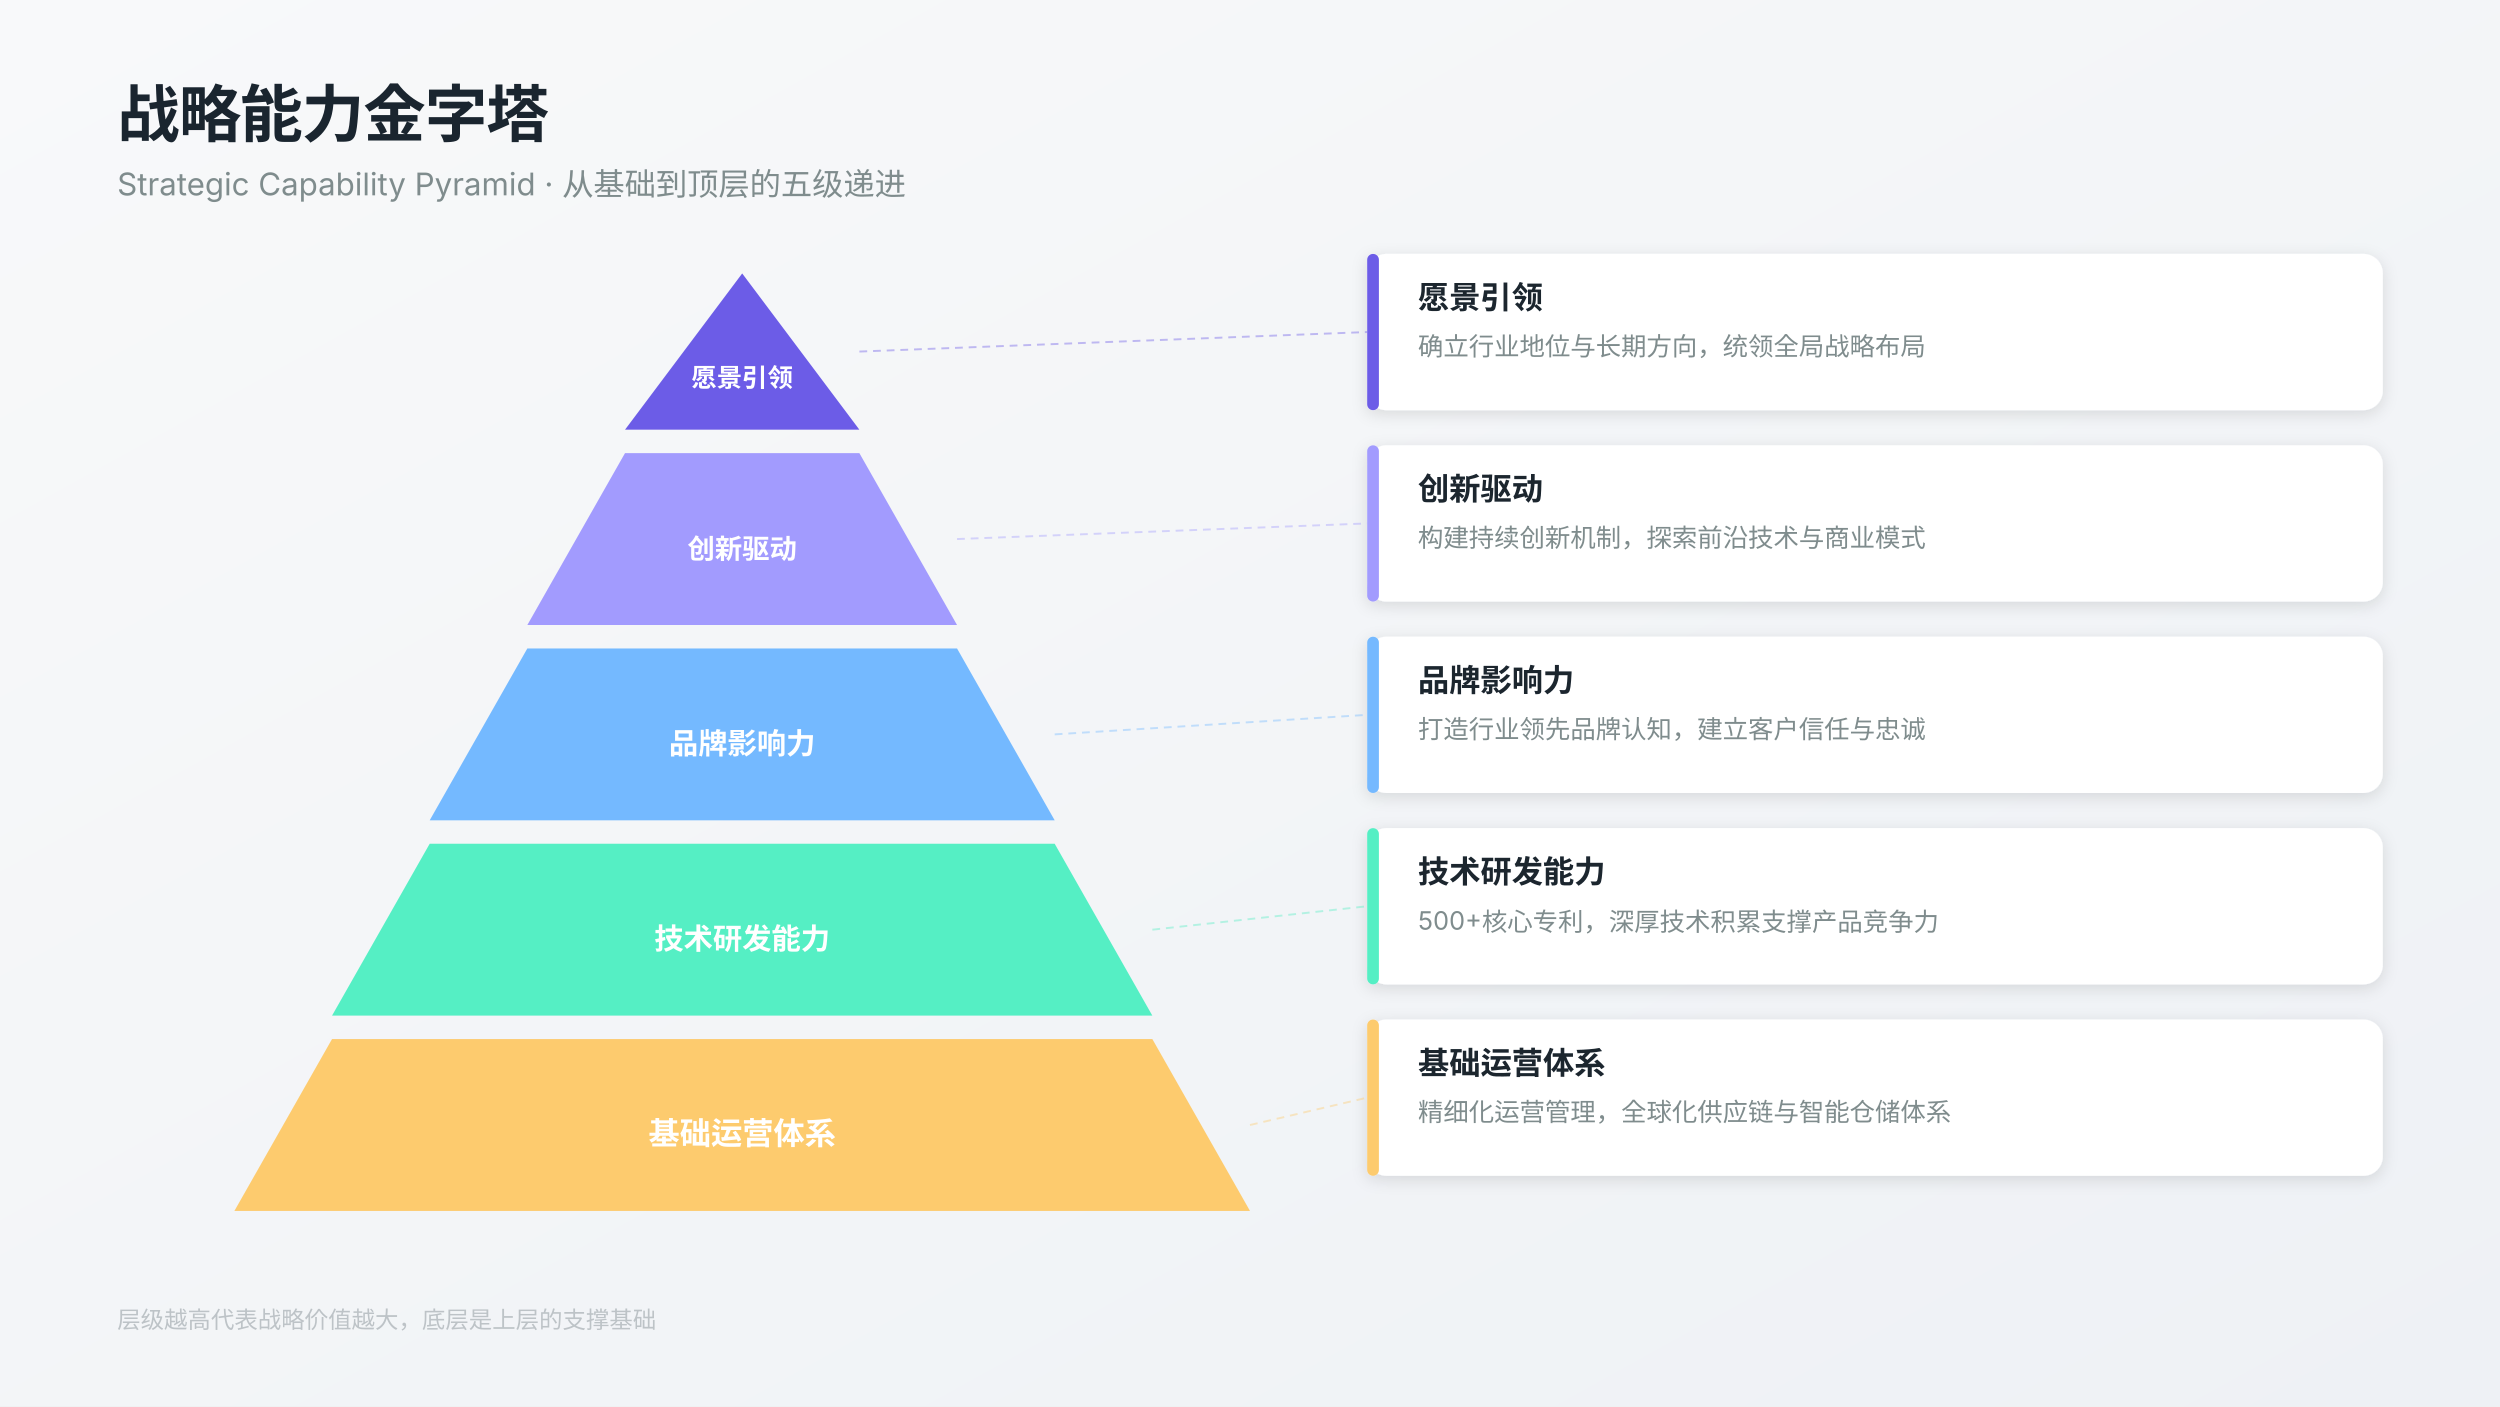
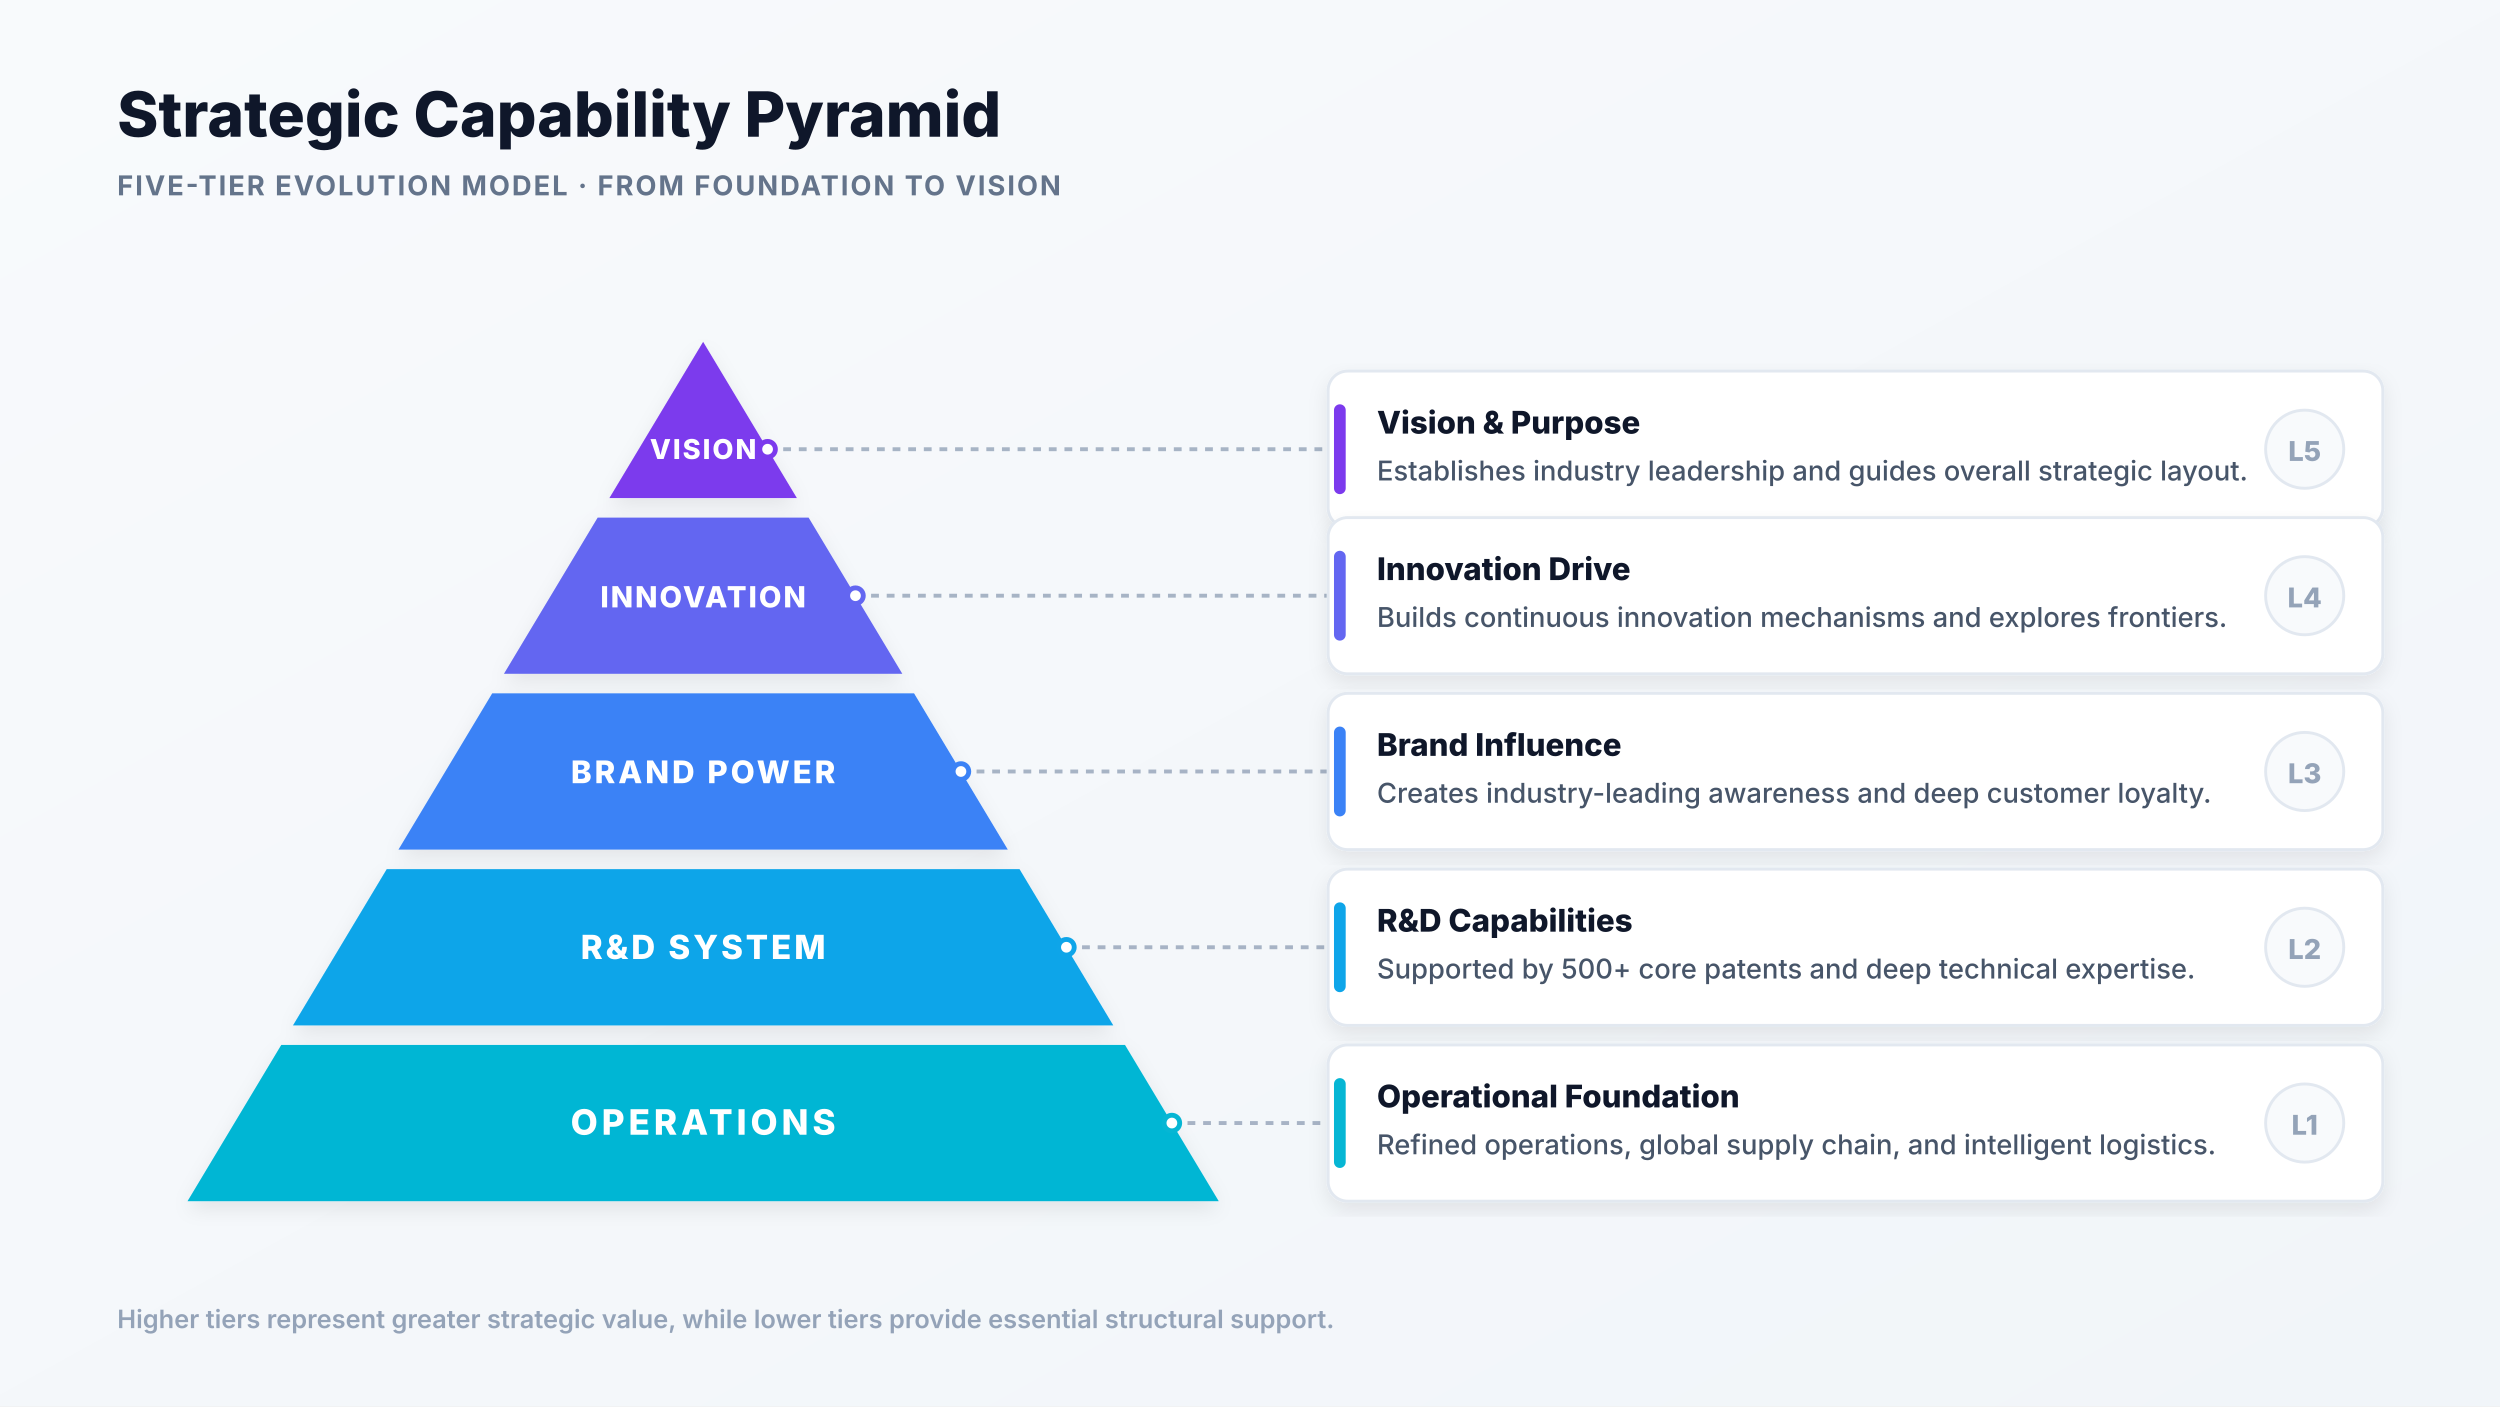
<svg xmlns="http://www.w3.org/2000/svg" viewBox="0 0 1280 720" width="1280" height="720">
  <defs>
-     <filter id="cardShadow" x="-20%" y="-20%" width="140%" height="140%">
-       <feGaussianBlur in="SourceAlpha" stdDeviation="4" />
-       <feOffset dx="0" dy="2" result="offsetblur" />
-       <feComponentTransfer>
-         <feFuncA type="linear" slope="0.12" />
-       </feComponentTransfer>
+     <filter id="cardShadow" x="-10%" y="-10%" width="120%" height="120%">
+       <feGaussianBlur in="SourceAlpha" stdDeviation="5" />
+       <feOffset dx="0" dy="4" result="offsetblur" />
+       <feFlood flood-color="#0F172A" flood-opacity="0.08" result="shadowColor" />
+       <feComposite in="shadowColor" in2="offsetblur" operator="in" result="shadow" />
      <feMerge>
-         <feMergeNode />
+         <feMergeNode in="shadow" />
        <feMergeNode in="SourceGraphic" />
      </feMerge>
    </filter>
    <linearGradient id="bgGrad" x1="0%" y1="0%" x2="100%" y2="100%">
-       <stop offset="0%" style="stop-color:#F8F9FA;stop-opacity:1" />
-       <stop offset="100%" style="stop-color:#EEF1F5;stop-opacity:1" />
+       <stop offset="0%" stop-color="#F8FAFC" />
+       <stop offset="100%" stop-color="#F1F5F9" />
    </linearGradient>
  </defs>
  <rect width="1280" height="720" fill="url(#bgGrad)" />
-   <text x="60" y="70" font-family="-apple-system, BlinkMacSystemFont, 'Segoe UI', sans-serif" font-size="32" font-weight="700" fill="#1A252F" letter-spacing="-0.5">战略能力金字塔</text>
-   <text x="60" y="100" font-family="-apple-system, BlinkMacSystemFont, 'Segoe UI', sans-serif" font-size="16" fill="#7F8C8D">Strategic Capability Pyramid · 从基础到顶层的五级递进</text>
-   <polygon points="380,140 440,220 320,220" fill="#6C5CE7" />
-   <text x="380" y="198" text-anchor="middle" font-family="-apple-system, BlinkMacSystemFont, 'Segoe UI', sans-serif" font-size="13" font-weight="700" fill="#FFFFFF">愿景引领</text>
-   <polygon points="320,232 440,232 490,320 270,320" fill="#A29BFE" />
-   <text x="380" y="286" text-anchor="middle" font-family="-apple-system, BlinkMacSystemFont, 'Segoe UI', sans-serif" font-size="14" font-weight="700" fill="#FFFFFF">创新驱动</text>
-   <polygon points="270,332 490,332 540,420 220,420" fill="#74B9FF" />
-   <text x="380" y="386" text-anchor="middle" font-family="-apple-system, BlinkMacSystemFont, 'Segoe UI', sans-serif" font-size="15" font-weight="700" fill="#FFFFFF">品牌影响力</text>
-   <polygon points="220,432 540,432 590,520 170,520" fill="#55EFC4" />
-   <text x="380" y="486" text-anchor="middle" font-family="-apple-system, BlinkMacSystemFont, 'Segoe UI', sans-serif" font-size="15" font-weight="700" fill="#FFFFFF">技术研发能力</text>
-   <polygon points="170,532 590,532 640,620 120,620" fill="#FDCB6E" />
-   <text x="380" y="586" text-anchor="middle" font-family="-apple-system, BlinkMacSystemFont, 'Segoe UI', sans-serif" font-size="16" font-weight="700" fill="#FFFFFF">基础运营体系</text>
-   <g filter="url(#cardShadow)">
-     <rect x="700" y="130" width="520" height="80" rx="10" fill="#FFFFFF" />
-     <rect x="700" y="130" width="6" height="80" rx="3" fill="#6C5CE7" />
-     <text x="726" y="158" font-family="-apple-system, BlinkMacSystemFont, 'Segoe UI', sans-serif" font-size="16" font-weight="700" fill="#1A252F">愿景引领</text>
-     <text x="726" y="182" font-family="-apple-system, BlinkMacSystemFont, 'Segoe UI', sans-serif" font-size="13" fill="#7F8C8D">确立行业地位与长期方向，统领全局战略布局</text>
+   <text x="60" y="70" font-family="-apple-system, BlinkMacSystemFont, 'Segoe UI', sans-serif" font-size="32" font-weight="800" fill="#0F172A">Strategic Capability Pyramid</text>
+   <text x="60" y="100" font-family="-apple-system, BlinkMacSystemFont, 'Segoe UI', sans-serif" font-size="14" font-weight="700" fill="#64748B" letter-spacing="1">FIVE-TIER EVOLUTION MODEL · FROM FOUNDATION TO VISION</text>
+   <g transform="translate(0, 35)">
+     <g>
+       <line x1="393" y1="195" x2="680" y2="195" stroke="#94A3B8" stroke-width="2" stroke-dasharray="4 4" stroke-opacity="0.8" />
+       <line x1="438" y1="270" x2="680" y2="270" stroke="#94A3B8" stroke-width="2" stroke-dasharray="4 4" stroke-opacity="0.8" />
+       <line x1="492" y1="360" x2="680" y2="360" stroke="#94A3B8" stroke-width="2" stroke-dasharray="4 4" stroke-opacity="0.8" />
+       <line x1="546" y1="450" x2="680" y2="450" stroke="#94A3B8" stroke-width="2" stroke-dasharray="4 4" stroke-opacity="0.8" />
+       <line x1="600" y1="540" x2="680" y2="540" stroke="#94A3B8" stroke-width="2" stroke-dasharray="4 4" stroke-opacity="0.8" />
+     </g>
+     <g filter="url(#cardShadow)">
+       <polygon points="144,500 576,500 624,580 96,580" fill="#06B6D4" />
+       <polygon points="198,410 522,410 570,490 150,490" fill="#0EA5E9" />
+       <polygon points="252,320 468,320 516,400 204,400" fill="#3B82F6" />
+       <polygon points="306,230 414,230 462,310 258,310" fill="#6366F1" />
+       <polygon points="360,140 408,220 312,220" fill="#7C3AED" />
+     </g>
+     <g>
+       <circle cx="393" cy="195" r="4" fill="#FFFFFF" stroke="#7C3AED" stroke-width="2.5" />
+       <circle cx="438" cy="270" r="4" fill="#FFFFFF" stroke="#6366F1" stroke-width="2.5" />
+       <circle cx="492" cy="360" r="4" fill="#FFFFFF" stroke="#3B82F6" stroke-width="2.5" />
+       <circle cx="546" cy="450" r="4" fill="#FFFFFF" stroke="#0EA5E9" stroke-width="2.5" />
+       <circle cx="600" cy="540" r="4" fill="#FFFFFF" stroke="#06B6D4" stroke-width="2.5" />
+     </g>
+     <g>
+       <text x="360" y="200" text-anchor="middle" font-family="-apple-system, BlinkMacSystemFont, 'Segoe UI', sans-serif" font-size="14" font-weight="800" fill="#FFFFFF" letter-spacing="1">VISION</text>
+       <text x="360" y="276" text-anchor="middle" font-family="-apple-system, BlinkMacSystemFont, 'Segoe UI', sans-serif" font-size="15" font-weight="800" fill="#FFFFFF" letter-spacing="1">INNOVATION</text>
+       <text x="360" y="366" text-anchor="middle" font-family="-apple-system, BlinkMacSystemFont, 'Segoe UI', sans-serif" font-size="16" font-weight="800" fill="#FFFFFF" letter-spacing="1.5">BRAND POWER</text>
+       <text x="360" y="456" text-anchor="middle" font-family="-apple-system, BlinkMacSystemFont, 'Segoe UI', sans-serif" font-size="17" font-weight="800" fill="#FFFFFF" letter-spacing="1.5">R&amp;D SYSTEM</text>
+       <text x="360" y="546" text-anchor="middle" font-family="-apple-system, BlinkMacSystemFont, 'Segoe UI', sans-serif" font-size="18" font-weight="800" fill="#FFFFFF" letter-spacing="2">OPERATIONS</text>
+     </g>
+     <g transform="translate(680, 155)">
+       <rect x="0" y="0" width="540" height="80" rx="10" fill="#FFFFFF" stroke="#E2E8F0" stroke-width="1.5" filter="url(#cardShadow)" />
+       <line x1="6" y1="20" x2="6" y2="60" stroke="#7C3AED" stroke-width="6" stroke-linecap="round" />
+       <text x="25" y="32" font-family="-apple-system, BlinkMacSystemFont, 'Segoe UI', sans-serif" font-size="16" font-weight="800" fill="#0F172A">Vision &amp; Purpose</text>
+       <text x="25" y="56" font-family="-apple-system, BlinkMacSystemFont, 'Segoe UI', sans-serif" font-size="14" font-weight="500" fill="#475569">Establishes industry leadership and guides overall strategic layout.</text>
+       <rect x="480" y="20" width="40" height="40" rx="20" fill="#F8FAFC" stroke="#E2E8F0" stroke-width="1.5" />
+       <text x="500" y="46" font-family="-apple-system, BlinkMacSystemFont, 'Segoe UI', sans-serif" font-size="14" font-weight="800" fill="#94A3B8" text-anchor="middle">L5</text>
+     </g>
+     <g transform="translate(680, 230)">
+       <rect x="0" y="0" width="540" height="80" rx="10" fill="#FFFFFF" stroke="#E2E8F0" stroke-width="1.5" filter="url(#cardShadow)" />
+       <line x1="6" y1="20" x2="6" y2="60" stroke="#6366F1" stroke-width="6" stroke-linecap="round" />
+       <text x="25" y="32" font-family="-apple-system, BlinkMacSystemFont, 'Segoe UI', sans-serif" font-size="16" font-weight="800" fill="#0F172A">Innovation Drive</text>
+       <text x="25" y="56" font-family="-apple-system, BlinkMacSystemFont, 'Segoe UI', sans-serif" font-size="14" font-weight="500" fill="#475569">Builds continuous innovation mechanisms and explores frontiers.</text>
+       <rect x="480" y="20" width="40" height="40" rx="20" fill="#F8FAFC" stroke="#E2E8F0" stroke-width="1.5" />
+       <text x="500" y="46" font-family="-apple-system, BlinkMacSystemFont, 'Segoe UI', sans-serif" font-size="14" font-weight="800" fill="#94A3B8" text-anchor="middle">L4</text>
+     </g>
+     <g transform="translate(680, 320)">
+       <rect x="0" y="0" width="540" height="80" rx="10" fill="#FFFFFF" stroke="#E2E8F0" stroke-width="1.5" filter="url(#cardShadow)" />
+       <line x1="6" y1="20" x2="6" y2="60" stroke="#3B82F6" stroke-width="6" stroke-linecap="round" />
+       <text x="25" y="32" font-family="-apple-system, BlinkMacSystemFont, 'Segoe UI', sans-serif" font-size="16" font-weight="800" fill="#0F172A">Brand Influence</text>
+       <text x="25" y="56" font-family="-apple-system, BlinkMacSystemFont, 'Segoe UI', sans-serif" font-size="14" font-weight="500" fill="#475569">Creates industry-leading awareness and deep customer loyalty.</text>
+       <rect x="480" y="20" width="40" height="40" rx="20" fill="#F8FAFC" stroke="#E2E8F0" stroke-width="1.5" />
+       <text x="500" y="46" font-family="-apple-system, BlinkMacSystemFont, 'Segoe UI', sans-serif" font-size="14" font-weight="800" fill="#94A3B8" text-anchor="middle">L3</text>
+     </g>
+     <g transform="translate(680, 410)">
+       <rect x="0" y="0" width="540" height="80" rx="10" fill="#FFFFFF" stroke="#E2E8F0" stroke-width="1.5" filter="url(#cardShadow)" />
+       <line x1="6" y1="20" x2="6" y2="60" stroke="#0EA5E9" stroke-width="6" stroke-linecap="round" />
+       <text x="25" y="32" font-family="-apple-system, BlinkMacSystemFont, 'Segoe UI', sans-serif" font-size="16" font-weight="800" fill="#0F172A">R&amp;D Capabilities</text>
+       <text x="25" y="56" font-family="-apple-system, BlinkMacSystemFont, 'Segoe UI', sans-serif" font-size="14" font-weight="500" fill="#475569">Supported by 500+ core patents and deep technical expertise.</text>
+       <rect x="480" y="20" width="40" height="40" rx="20" fill="#F8FAFC" stroke="#E2E8F0" stroke-width="1.5" />
+       <text x="500" y="46" font-family="-apple-system, BlinkMacSystemFont, 'Segoe UI', sans-serif" font-size="14" font-weight="800" fill="#94A3B8" text-anchor="middle">L2</text>
+     </g>
+     <g transform="translate(680, 500)">
+       <rect x="0" y="0" width="540" height="80" rx="10" fill="#FFFFFF" stroke="#E2E8F0" stroke-width="1.5" filter="url(#cardShadow)" />
+       <line x1="6" y1="20" x2="6" y2="60" stroke="#06B6D4" stroke-width="6" stroke-linecap="round" />
+       <text x="25" y="32" font-family="-apple-system, BlinkMacSystemFont, 'Segoe UI', sans-serif" font-size="16" font-weight="800" fill="#0F172A">Operational Foundation</text>
+       <text x="25" y="56" font-family="-apple-system, BlinkMacSystemFont, 'Segoe UI', sans-serif" font-size="14" font-weight="500" fill="#475569">Refined operations, global supply chain, and intelligent logistics.</text>
+       <rect x="480" y="20" width="40" height="40" rx="20" fill="#F8FAFC" stroke="#E2E8F0" stroke-width="1.5" />
+       <text x="500" y="46" font-family="-apple-system, BlinkMacSystemFont, 'Segoe UI', sans-serif" font-size="14" font-weight="800" fill="#94A3B8" text-anchor="middle">L1</text>
+     </g>
  </g>
-   <line x1="440" y1="180" x2="700" y2="170" stroke="#6C5CE7" stroke-width="1" stroke-dasharray="4,3" stroke-opacity="0.4" />
-   <g filter="url(#cardShadow)">
-     <rect x="700" y="228" width="520" height="80" rx="10" fill="#FFFFFF" />
-     <rect x="700" y="228" width="6" height="80" rx="3" fill="#A29BFE" />
-     <text x="726" y="256" font-family="-apple-system, BlinkMacSystemFont, 'Segoe UI', sans-serif" font-size="16" font-weight="700" fill="#1A252F">创新驱动</text>
-     <text x="726" y="280" font-family="-apple-system, BlinkMacSystemFont, 'Segoe UI', sans-serif" font-size="13" fill="#7F8C8D">构建持续创新机制，探索前沿技术与商业模式</text>
-   </g>
-   <line x1="490" y1="276" x2="700" y2="268" stroke="#A29BFE" stroke-width="1" stroke-dasharray="4,3" stroke-opacity="0.4" />
-   <g filter="url(#cardShadow)">
-     <rect x="700" y="326" width="520" height="80" rx="10" fill="#FFFFFF" />
-     <rect x="700" y="326" width="6" height="80" rx="3" fill="#74B9FF" />
-     <text x="726" y="354" font-family="-apple-system, BlinkMacSystemFont, 'Segoe UI', sans-serif" font-size="16" font-weight="700" fill="#1A252F">品牌影响力</text>
-     <text x="726" y="378" font-family="-apple-system, BlinkMacSystemFont, 'Segoe UI', sans-serif" font-size="13" fill="#7F8C8D">打造行业领先品牌认知，建立客户信任与忠诚</text>
-   </g>
-   <line x1="540" y1="376" x2="700" y2="366" stroke="#74B9FF" stroke-width="1" stroke-dasharray="4,3" stroke-opacity="0.4" />
-   <g filter="url(#cardShadow)">
-     <rect x="700" y="424" width="520" height="80" rx="10" fill="#FFFFFF" />
-     <rect x="700" y="424" width="6" height="80" rx="3" fill="#55EFC4" />
-     <text x="726" y="452" font-family="-apple-system, BlinkMacSystemFont, 'Segoe UI', sans-serif" font-size="16" font-weight="700" fill="#1A252F">技术研发能力</text>
-     <text x="726" y="476" font-family="-apple-system, BlinkMacSystemFont, 'Segoe UI', sans-serif" font-size="13" fill="#7F8C8D">500+核心专利，深厚技术积累支撑产品竞争力</text>
-   </g>
-   <line x1="590" y1="476" x2="700" y2="464" stroke="#55EFC4" stroke-width="1" stroke-dasharray="4,3" stroke-opacity="0.4" />
-   <g filter="url(#cardShadow)">
-     <rect x="700" y="522" width="520" height="80" rx="10" fill="#FFFFFF" />
-     <rect x="700" y="522" width="6" height="80" rx="3" fill="#FDCB6E" />
-     <text x="726" y="550" font-family="-apple-system, BlinkMacSystemFont, 'Segoe UI', sans-serif" font-size="16" font-weight="700" fill="#1A252F">基础运营体系</text>
-     <text x="726" y="574" font-family="-apple-system, BlinkMacSystemFont, 'Segoe UI', sans-serif" font-size="13" fill="#7F8C8D">精细化运营管理，全球化供应链与智能仓储体系</text>
-   </g>
-   <line x1="640" y1="576" x2="700" y2="562" stroke="#FDCB6E" stroke-width="1" stroke-dasharray="4,3" stroke-opacity="0.4" />
-   <text x="60" y="680" font-family="-apple-system, BlinkMacSystemFont, 'Segoe UI', sans-serif" font-size="12" fill="#BDC3C7">层级越高代表战略价值越大，底层是上层的支撑基础</text>
+   <text x="60" y="680" font-family="-apple-system, BlinkMacSystemFont, 'Segoe UI', sans-serif" font-size="13" font-weight="600" fill="#94A3B8">Higher tiers represent greater strategic value, while lower tiers provide essential structural support.</text>
</svg>
